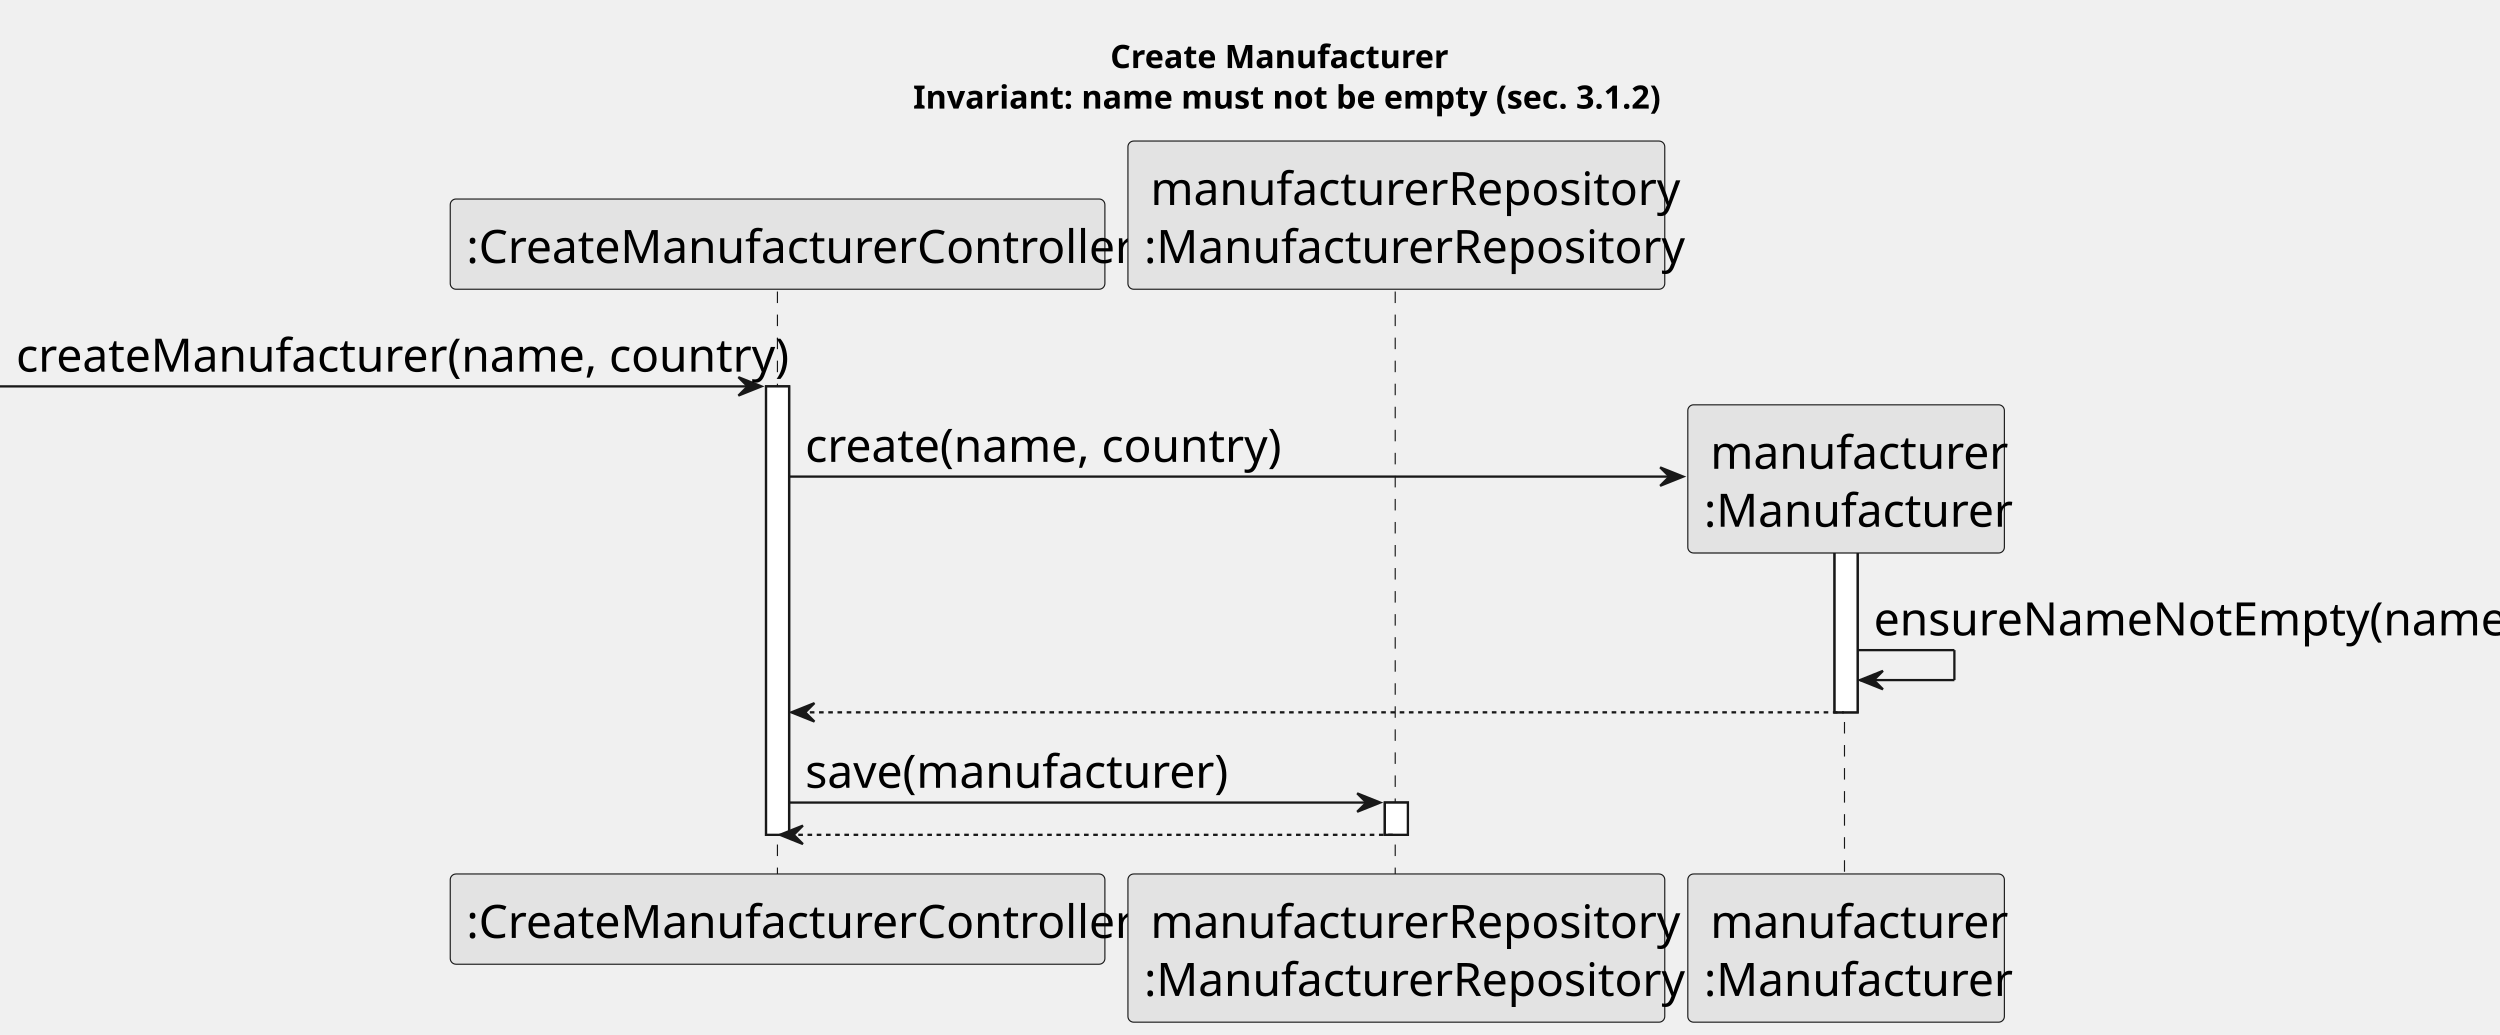
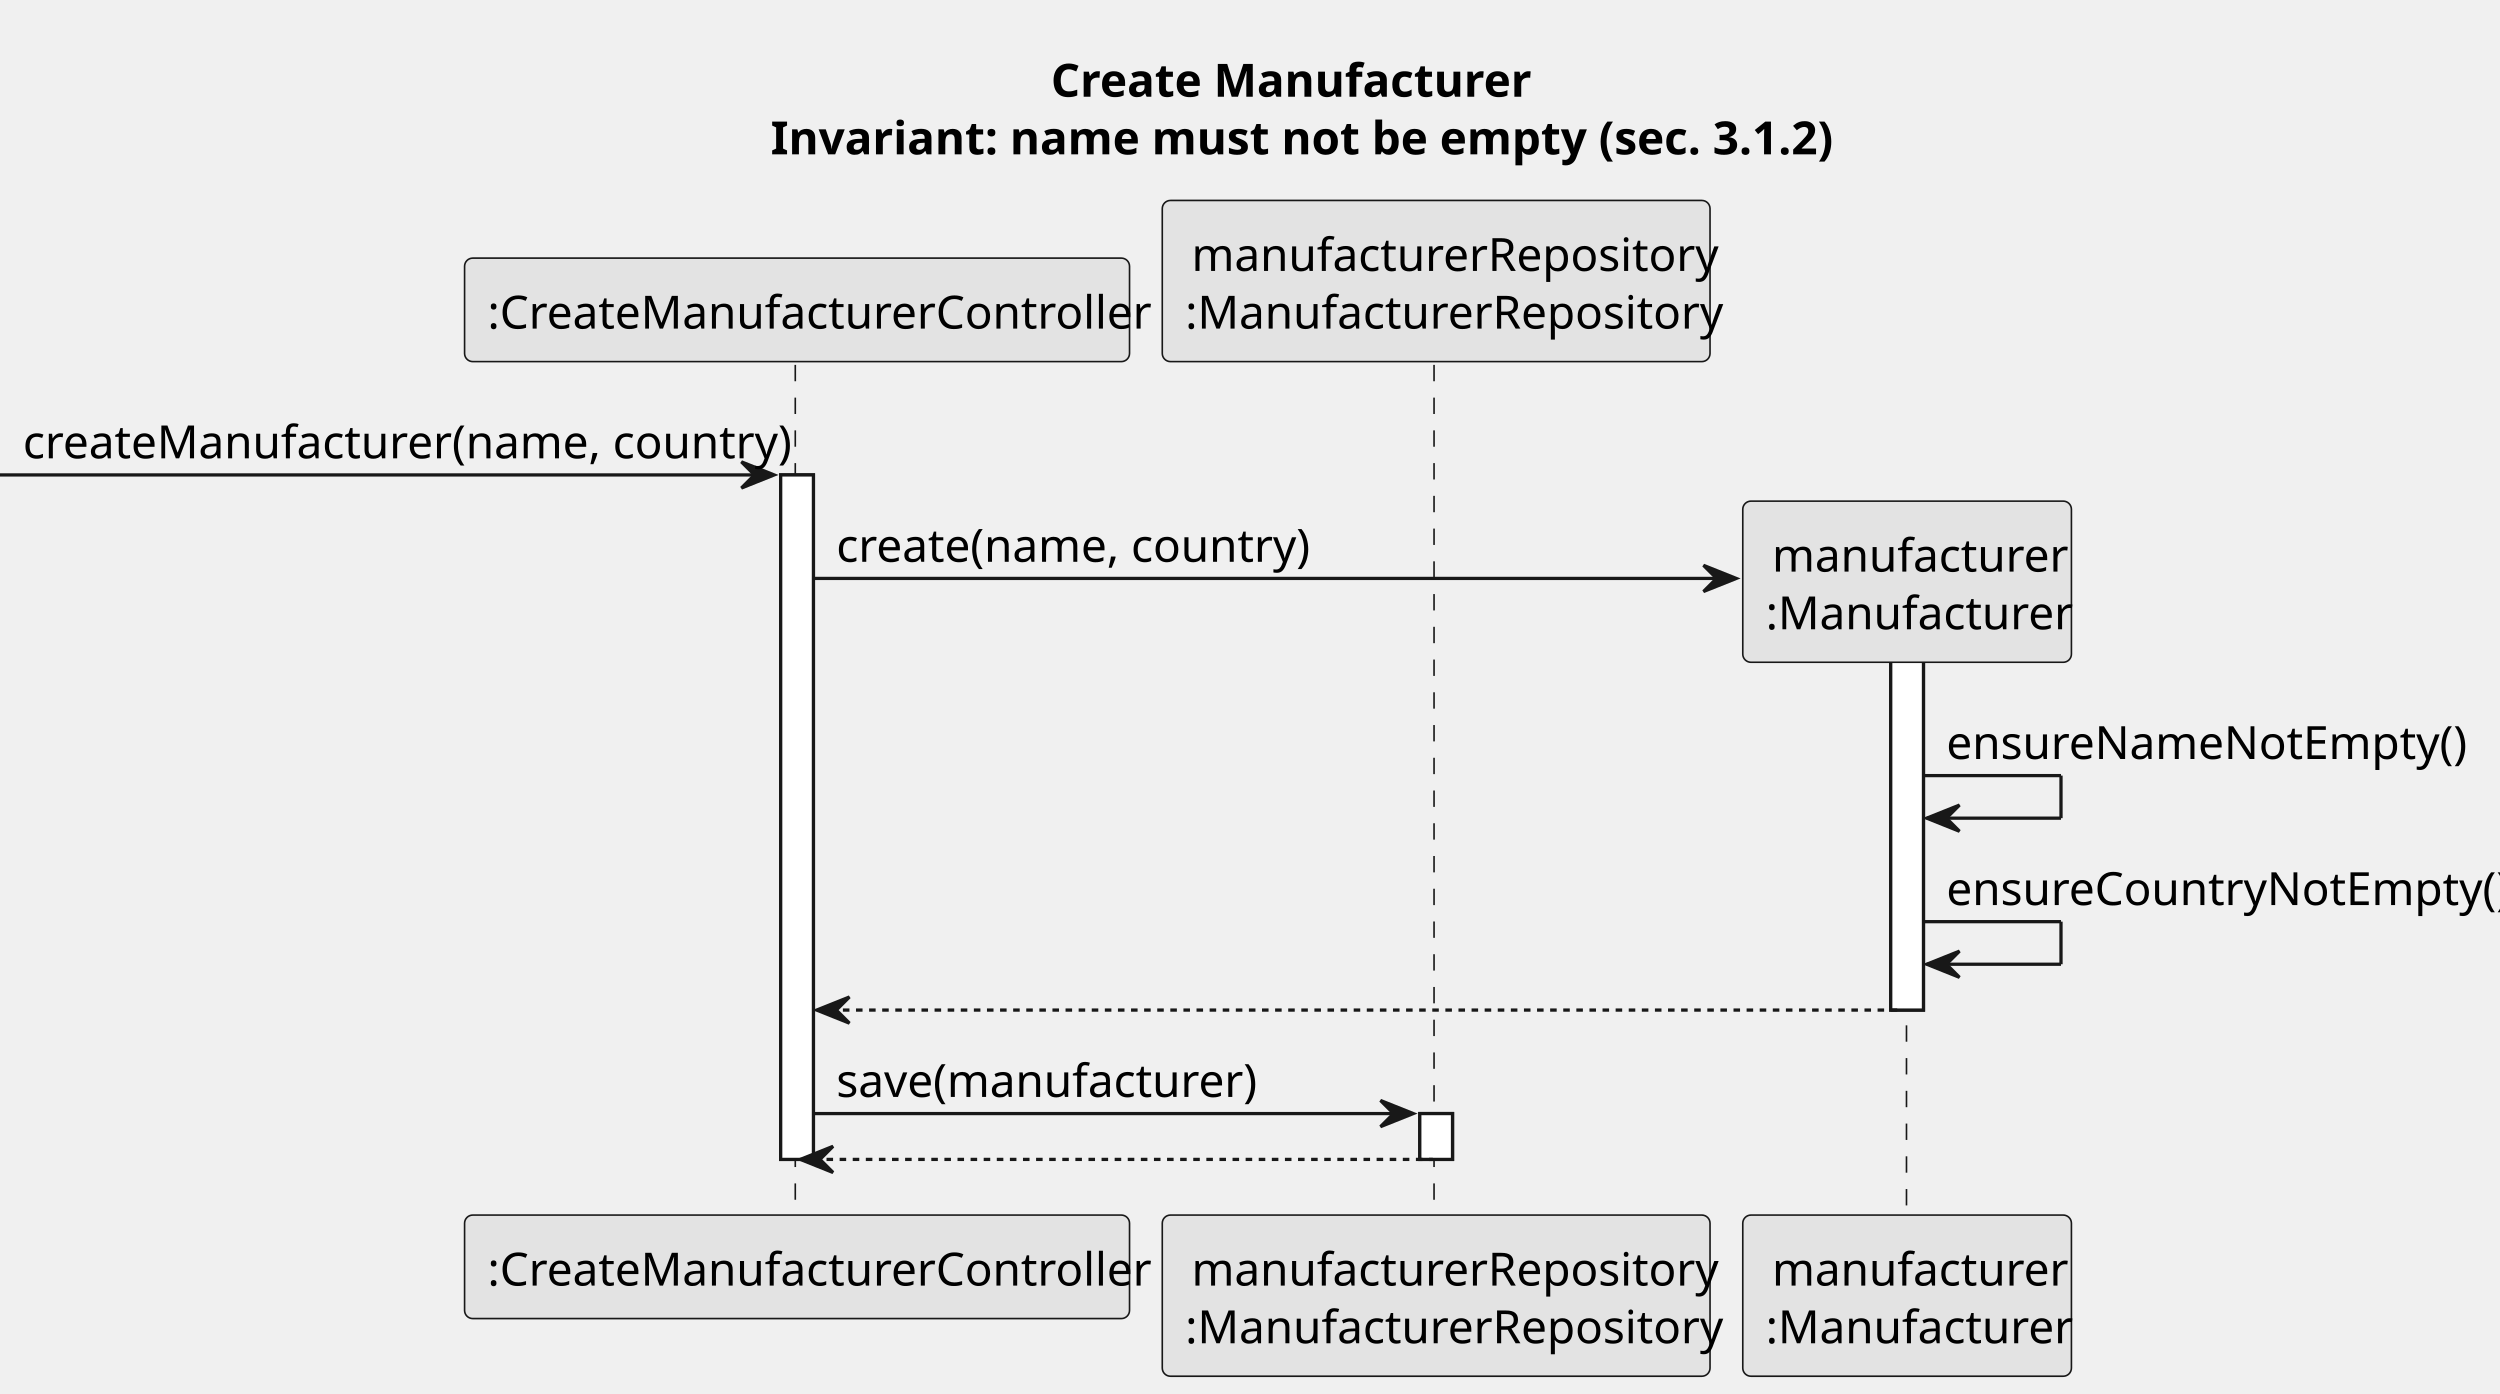
- <svg xmlns="http://www.w3.org/2000/svg" contentStyleType="text/css" data-diagram-type="SEQUENCE" height="449px" preserveAspectRatio="none" style="width:1085px;height:449px;background:#FFFFFF;" version="1.1" viewBox="0 0 1085 449" width="1085px" zoomAndPan="magnify">
+ <svg xmlns="http://www.w3.org/2000/svg" contentStyleType="text/css" data-diagram-type="SEQUENCE" height="665.625px" preserveAspectRatio="none" style="width:1193px;height:665px;background:#FFFFFF;" version="1.1" viewBox="0 0 1193 665" width="1193.75px" zoomAndPan="magnify">
  <defs />
  <g>
-     <text fill="#000000" font-family="sans-serif" font-size="14" font-weight="bold" lengthAdjust="spacing" textLength="136.151" x="481.853" y="29.533">Create Manufacturer</text>
-     <text fill="#000000" font-family="sans-serif" font-size="14" font-weight="bold" lengthAdjust="spacing" textLength="307.31" x="396.274" y="47.143">Invariant: name must not be empty (sec. 3.1.2)</text>
+     <text fill="#000000" font-family="sans-serif" font-size="21.875" font-weight="bold" lengthAdjust="spacing" textLength="212.737" x="501.488" y="46.146">Create Manufacturer</text>
+     <text fill="#000000" font-family="sans-serif" font-size="21.875" font-weight="bold" lengthAdjust="spacing" textLength="480.171" x="367.771" y="73.66">Invariant: name must not be empty (sec. 3.1.2)</text>
    <g>
-       <rect fill="#FFFFFF" height="194.625" style="stroke:#181818;stroke-width:1;" width="10" x="332.467" y="167.688" />
+       <rect fill="#FFFFFF" height="326.636" style="stroke:#181818;stroke-width:1.562;" width="15.625" x="372.542" y="226.636" />
    </g>
    <g>
-       <rect fill="#FFFFFF" height="14" style="stroke:#181818;stroke-width:1;" width="10" x="601.018" y="348.312" />
+       <rect fill="#FFFFFF" height="21.875" style="stroke:#181818;stroke-width:1.562;" width="15.625" x="677.519" y="531.396" />
    </g>
    <g>
-       <rect fill="#FFFFFF" height="92.312" style="stroke:#181818;stroke-width:1;" width="10" x="796.204" y="216.844" />
+       <rect fill="#FFFFFF" height="190.356" style="stroke:#181818;stroke-width:1.562;" width="15.625" x="902.255" y="291.65" />
    </g>
    <g class="participant-lifeline" data-entity-uid="part1" data-qualified-name="CTRL" id="part1-lifeline">
      <g>
-         <rect fill="#000000" fill-opacity="0" height="253.781" width="8" x="333.467" y="126.531" />
-         <line style="stroke:#181818;stroke-width:0.5;stroke-dasharray:5,5;" x1="337.408" x2="337.408" y1="126.531" y2="380.312" />
+         <rect fill="#000000" fill-opacity="0" height="407.275" width="12.5" x="374.104" y="174.121" />
+         <line style="stroke:#181818;stroke-width:0.781;stroke-dasharray:7.812,7.812;" x1="379.509" x2="379.509" y1="174.121" y2="581.396" />
      </g>
    </g>
    <g class="participant-lifeline" data-entity-uid="part2" data-qualified-name="REPO" id="part2-lifeline">
      <g>
-         <rect fill="#000000" fill-opacity="0" height="253.781" width="8" x="602.018" y="126.531" />
-         <line style="stroke:#181818;stroke-width:0.5;stroke-dasharray:5,5;" x1="605.525" x2="605.525" y1="126.531" y2="380.312" />
+         <rect fill="#000000" fill-opacity="0" height="407.275" width="12.5" x="679.082" y="174.121" />
+         <line style="stroke:#181818;stroke-width:0.781;stroke-dasharray:7.812,7.812;" x1="684.325" x2="684.325" y1="174.121" y2="581.396" />
      </g>
    </g>
    <g class="participant-lifeline" data-entity-uid="part3" data-qualified-name="MAN" id="part3-lifeline">
      <g>
-         <rect fill="#000000" fill-opacity="0" height="156.969" width="8" x="797.204" y="223.344" />
-         <line style="stroke:#181818;stroke-width:0.5;stroke-dasharray:5,5;" x1="800.51" x2="800.51" y1="223.344" y2="380.312" />
+         <rect fill="#000000" fill-opacity="0" height="279.59" width="12.5" x="903.817" y="301.807" />
+         <line style="stroke:#181818;stroke-width:0.781;stroke-dasharray:7.812,7.812;" x1="909.776" x2="909.776" y1="301.807" y2="581.396" />
      </g>
    </g>
    <g class="participant participant-head" data-entity-uid="part1" data-qualified-name="CTRL" id="part1-head">
-       <rect fill="#E3E3E3" height="39.156" rx="2.5" ry="2.5" style="stroke:#181818;stroke-width:0.5;" width="284.117" x="195.408" y="86.375" />
-       <text fill="#000000" font-family="sans-serif" font-size="20" lengthAdjust="spacing" textLength="270.117" x="202.408" y="114.137">:CreateManufacturerController</text>
+       <rect fill="#E3E3E3" height="49.39" rx="3.906" ry="3.906" style="stroke:#181818;stroke-width:0.781;" width="317.316" x="221.696" y="123.169" />
+       <text fill="#000000" font-family="sans-serif" font-size="21.875" lengthAdjust="spacing" textLength="295.441" x="232.634" y="156.815">:CreateManufacturerController</text>
    </g>
    <g class="participant participant-tail" data-entity-uid="part1" data-qualified-name="CTRL" id="part1-tail">
-       <rect fill="#E3E3E3" height="39.156" rx="2.5" ry="2.5" style="stroke:#181818;stroke-width:0.5;" width="284.117" x="195.408" y="379.312" />
-       <text fill="#000000" font-family="sans-serif" font-size="20" lengthAdjust="spacing" textLength="270.117" x="202.408" y="407.074">:CreateManufacturerController</text>
+       <rect fill="#E3E3E3" height="49.39" rx="3.906" ry="3.906" style="stroke:#181818;stroke-width:0.781;" width="317.316" x="221.696" y="579.834" />
+       <text fill="#000000" font-family="sans-serif" font-size="21.875" lengthAdjust="spacing" textLength="295.441" x="232.634" y="613.48">:CreateManufacturerController</text>
    </g>
    <g class="participant participant-head" data-entity-uid="part2" data-qualified-name="REPO" id="part2-head">
-       <rect fill="#E3E3E3" height="64.312" rx="2.5" ry="2.5" style="stroke:#181818;stroke-width:0.5;" width="232.984" x="489.525" y="61.219" />
-       <text fill="#000000" font-family="sans-serif" font-size="20" lengthAdjust="spacing" textLength="213.428" x="499.304" y="88.981">manufacturerRepository</text>
-       <text fill="#000000" font-family="sans-serif" font-size="20" lengthAdjust="spacing" textLength="218.984" x="496.525" y="114.137">:ManufacturerRepository</text>
+       <rect fill="#E3E3E3" height="76.904" rx="3.906" ry="3.906" style="stroke:#181818;stroke-width:0.781;" width="261.389" x="554.637" y="95.654" />
+       <text fill="#000000" font-family="sans-serif" font-size="21.875" lengthAdjust="spacing" textLength="233.437" x="568.613" y="129.3">manufacturerRepository</text>
+       <text fill="#000000" font-family="sans-serif" font-size="21.875" lengthAdjust="spacing" textLength="239.514" x="565.575" y="156.815">:ManufacturerRepository</text>
    </g>
    <g class="participant participant-tail" data-entity-uid="part2" data-qualified-name="REPO" id="part2-tail">
-       <rect fill="#E3E3E3" height="64.312" rx="2.5" ry="2.5" style="stroke:#181818;stroke-width:0.5;" width="232.984" x="489.525" y="379.312" />
-       <text fill="#000000" font-family="sans-serif" font-size="20" lengthAdjust="spacing" textLength="213.428" x="499.304" y="407.074">manufacturerRepository</text>
-       <text fill="#000000" font-family="sans-serif" font-size="20" lengthAdjust="spacing" textLength="218.984" x="496.525" y="432.231">:ManufacturerRepository</text>
+       <rect fill="#E3E3E3" height="76.904" rx="3.906" ry="3.906" style="stroke:#181818;stroke-width:0.781;" width="261.389" x="554.637" y="579.834" />
+       <text fill="#000000" font-family="sans-serif" font-size="21.875" lengthAdjust="spacing" textLength="233.437" x="568.613" y="613.48">manufacturerRepository</text>
+       <text fill="#000000" font-family="sans-serif" font-size="21.875" lengthAdjust="spacing" textLength="239.514" x="565.575" y="640.994">:ManufacturerRepository</text>
    </g>
    <g class="participant participant-tail" data-entity-uid="part3" data-qualified-name="MAN" id="part3-tail">
-       <rect fill="#E3E3E3" height="64.312" rx="2.5" ry="2.5" style="stroke:#181818;stroke-width:0.5;" width="137.389" x="732.51" y="379.312" />
-       <text fill="#000000" font-family="sans-serif" font-size="20" lengthAdjust="spacing" textLength="117.832" x="742.288" y="407.074">manufacturer</text>
-       <text fill="#000000" font-family="sans-serif" font-size="20" lengthAdjust="spacing" textLength="123.389" x="739.51" y="432.231">:Manufacturer</text>
+       <rect fill="#E3E3E3" height="76.904" rx="3.906" ry="3.906" style="stroke:#181818;stroke-width:0.781;" width="156.831" x="831.651" y="579.834" />
+       <text fill="#000000" font-family="sans-serif" font-size="21.875" lengthAdjust="spacing" textLength="128.879" x="845.628" y="613.48">manufacturer</text>
+       <text fill="#000000" font-family="sans-serif" font-size="21.875" lengthAdjust="spacing" textLength="134.956" x="842.589" y="640.994">:Manufacturer</text>
    </g>
    <g>
-       <rect fill="#FFFFFF" height="194.625" style="stroke:#181818;stroke-width:1;" width="10" x="332.467" y="167.688" />
+       <rect fill="#FFFFFF" height="326.636" style="stroke:#181818;stroke-width:1.562;" width="15.625" x="372.542" y="226.636" />
    </g>
    <g>
-       <rect fill="#FFFFFF" height="14" style="stroke:#181818;stroke-width:1;" width="10" x="601.018" y="348.312" />
+       <rect fill="#FFFFFF" height="21.875" style="stroke:#181818;stroke-width:1.562;" width="15.625" x="677.519" y="531.396" />
    </g>
    <g>
-       <rect fill="#FFFFFF" height="92.312" style="stroke:#181818;stroke-width:1;" width="10" x="796.204" y="216.844" />
+       <rect fill="#FFFFFF" height="190.356" style="stroke:#181818;stroke-width:1.562;" width="15.625" x="902.255" y="291.65" />
    </g>
    <g class="message" data-entity-1="part1" data-entity-2="part1" id="msg1">
-       <polygon fill="#181818" points="320.467,163.688,330.467,167.688,320.467,171.688,324.467,167.688" style="stroke:#181818;stroke-width:1;" />
-       <line style="stroke:#181818;stroke-width:1;" x1="0" x2="326.467" y1="167.688" y2="167.688" />
-       <text fill="#000000" font-family="sans-serif" font-size="20" lengthAdjust="spacing" textLength="313.467" x="7" y="161.293">createManufacturer(name, country)</text>
+       <polygon fill="#181818" points="353.792,220.386,369.417,226.636,353.792,232.886,360.042,226.636" style="stroke:#181818;stroke-width:1.562;" />
+       <line style="stroke:#181818;stroke-width:1.562;" x1="0" x2="363.167" y1="226.636" y2="226.636" />
+       <text fill="#000000" font-family="sans-serif" font-size="21.875" lengthAdjust="spacing" textLength="342.854" x="10.938" y="218.704">createManufacturer(name, country)</text>
    </g>
    <g class="message" data-entity-1="part1" data-entity-2="part3" id="msg2">
-       <polygon fill="#181818" points="720.51,202.844,730.51,206.844,720.51,210.844,724.51,206.844" style="stroke:#181818;stroke-width:1;" />
-       <line style="stroke:#181818;stroke-width:1;" x1="342.467" x2="726.51" y1="206.844" y2="206.844" />
-       <text fill="#000000" font-family="sans-serif" font-size="20" lengthAdjust="spacing" textLength="195.635" x="349.467" y="200.449">create(name, country)</text>
+       <polygon fill="#181818" points="812.901,269.775,828.526,276.025,812.901,282.275,819.151,276.025" style="stroke:#181818;stroke-width:1.562;" />
+       <line style="stroke:#181818;stroke-width:1.562;" x1="388.167" x2="822.276" y1="276.025" y2="276.025" />
+       <text fill="#000000" font-family="sans-serif" font-size="21.875" lengthAdjust="spacing" textLength="213.976" x="399.104" y="268.094">create(name, country)</text>
    </g>
-     <rect fill="#E3E3E3" height="64.312" rx="2.5" ry="2.5" style="stroke:#181818;stroke-width:0.5;" width="137.389" x="732.51" y="175.688" />
-     <text fill="#000000" font-family="sans-serif" font-size="20" lengthAdjust="spacing" textLength="117.832" x="742.288" y="203.449">manufacturer</text>
-     <text fill="#000000" font-family="sans-serif" font-size="20" lengthAdjust="spacing" textLength="123.389" x="739.51" y="228.606">:Manufacturer</text>
+     <rect fill="#E3E3E3" height="76.904" rx="3.906" ry="3.906" style="stroke:#181818;stroke-width:0.781;" width="156.831" x="831.651" y="239.136" />
+     <text fill="#000000" font-family="sans-serif" font-size="21.875" lengthAdjust="spacing" textLength="128.879" x="845.628" y="272.781">manufacturer</text>
+     <text fill="#000000" font-family="sans-serif" font-size="21.875" lengthAdjust="spacing" textLength="134.956" x="842.589" y="300.296">:Manufacturer</text>
    <g class="message" data-entity-1="part3" data-entity-2="part3" id="msg4">
-       <line style="stroke:#181818;stroke-width:1;" x1="806.204" x2="848.204" y1="282.156" y2="282.156" />
-       <line style="stroke:#181818;stroke-width:1;" x1="848.204" x2="848.204" y1="282.156" y2="295.156" />
-       <line style="stroke:#181818;stroke-width:1;" x1="807.204" x2="848.204" y1="295.156" y2="295.156" />
-       <polygon fill="#181818" points="817.204,291.156,807.204,295.156,817.204,299.156,813.204,295.156" style="stroke:#181818;stroke-width:1;" />
-       <text fill="#000000" font-family="sans-serif" font-size="20" lengthAdjust="spacing" textLength="265.654" x="813.204" y="275.762">ensureNameNotEmpty(name)</text>
+       <line style="stroke:#181818;stroke-width:1.562;" x1="917.88" x2="983.505" y1="370.117" y2="370.117" />
+       <line style="stroke:#181818;stroke-width:1.562;" x1="983.505" x2="983.505" y1="370.117" y2="390.43" />
+       <line style="stroke:#181818;stroke-width:1.562;" x1="919.442" x2="983.505" y1="390.43" y2="390.43" />
+       <polygon fill="#181818" points="935.067,384.18,919.442,390.43,935.067,396.68,928.817,390.43" style="stroke:#181818;stroke-width:1.562;" />
+       <text fill="#000000" font-family="sans-serif" font-size="21.875" lengthAdjust="spacing" textLength="235.84" x="928.817" y="362.186">ensureNameNotEmpty()</text>
    </g>
-     <g class="message" data-entity-1="part3" data-entity-2="part1" id="msg5">
-       <polygon fill="#181818" points="353.467,305.156,343.467,309.156,353.467,313.156,349.467,309.156" style="stroke:#181818;stroke-width:1;" />
-       <line style="stroke:#181818;stroke-width:1;stroke-dasharray:2,2;" x1="347.467" x2="800.204" y1="309.156" y2="309.156" />
+     <g class="message" data-entity-1="part3" data-entity-2="part3" id="msg5">
+       <line style="stroke:#181818;stroke-width:1.562;" x1="917.88" x2="983.505" y1="439.819" y2="439.819" />
+       <line style="stroke:#181818;stroke-width:1.562;" x1="983.505" x2="983.505" y1="439.819" y2="460.132" />
+       <line style="stroke:#181818;stroke-width:1.562;" x1="919.442" x2="983.505" y1="460.132" y2="460.132" />
+       <polygon fill="#181818" points="935.067,453.882,919.442,460.132,935.067,466.382,928.817,460.132" style="stroke:#181818;stroke-width:1.562;" />
+       <text fill="#000000" font-family="sans-serif" font-size="21.875" lengthAdjust="spacing" textLength="254.083" x="928.817" y="431.888">ensureCountryNotEmpty()</text>
    </g>
-     <g class="message" data-entity-1="part1" data-entity-2="part2" id="msg6">
-       <polygon fill="#181818" points="589.018,344.312,599.018,348.312,589.018,352.312,593.018,348.312" style="stroke:#181818;stroke-width:1;" />
-       <line style="stroke:#181818;stroke-width:1;" x1="342.467" x2="595.018" y1="348.312" y2="348.312" />
-       <text fill="#000000" font-family="sans-serif" font-size="20" lengthAdjust="spacing" textLength="173.398" x="349.467" y="341.918">save(manufacturer)</text>
+     <g class="message" data-entity-1="part3" data-entity-2="part1" id="msg6">
+       <polygon fill="#181818" points="405.354,475.757,389.729,482.007,405.354,488.257,399.104,482.007" style="stroke:#181818;stroke-width:1.562;" />
+       <line style="stroke:#181818;stroke-width:1.562;stroke-dasharray:3.125,3.125;" x1="395.979" x2="908.505" y1="482.007" y2="482.007" />
    </g>
-     <g class="message" data-entity-1="part2" data-entity-2="part1" id="msg7">
-       <polygon fill="#181818" points="348.467,358.312,338.467,362.312,348.467,366.312,344.467,362.312" style="stroke:#181818;stroke-width:1;" />
-       <line style="stroke:#181818;stroke-width:1;stroke-dasharray:2,2;" x1="342.467" x2="605.018" y1="362.312" y2="362.312" />
+     <g class="message" data-entity-1="part1" data-entity-2="part2" id="msg7">
+       <polygon fill="#181818" points="658.769,525.146,674.394,531.396,658.769,537.646,665.019,531.396" style="stroke:#181818;stroke-width:1.562;" />
+       <line style="stroke:#181818;stroke-width:1.562;" x1="388.167" x2="668.144" y1="531.396" y2="531.396" />
+       <text fill="#000000" font-family="sans-serif" font-size="21.875" lengthAdjust="spacing" textLength="189.655" x="399.104" y="523.465">save(manufacturer)</text>
+     </g>
+     <g class="message" data-entity-1="part2" data-entity-2="part1" id="msg8">
+       <polygon fill="#181818" points="397.542,547.021,381.917,553.271,397.542,559.521,391.292,553.271" style="stroke:#181818;stroke-width:1.562;" />
+       <line style="stroke:#181818;stroke-width:1.562;stroke-dasharray:3.125,3.125;" x1="388.167" x2="683.769" y1="553.271" y2="553.271" />
    </g>
  </g>
</svg>
